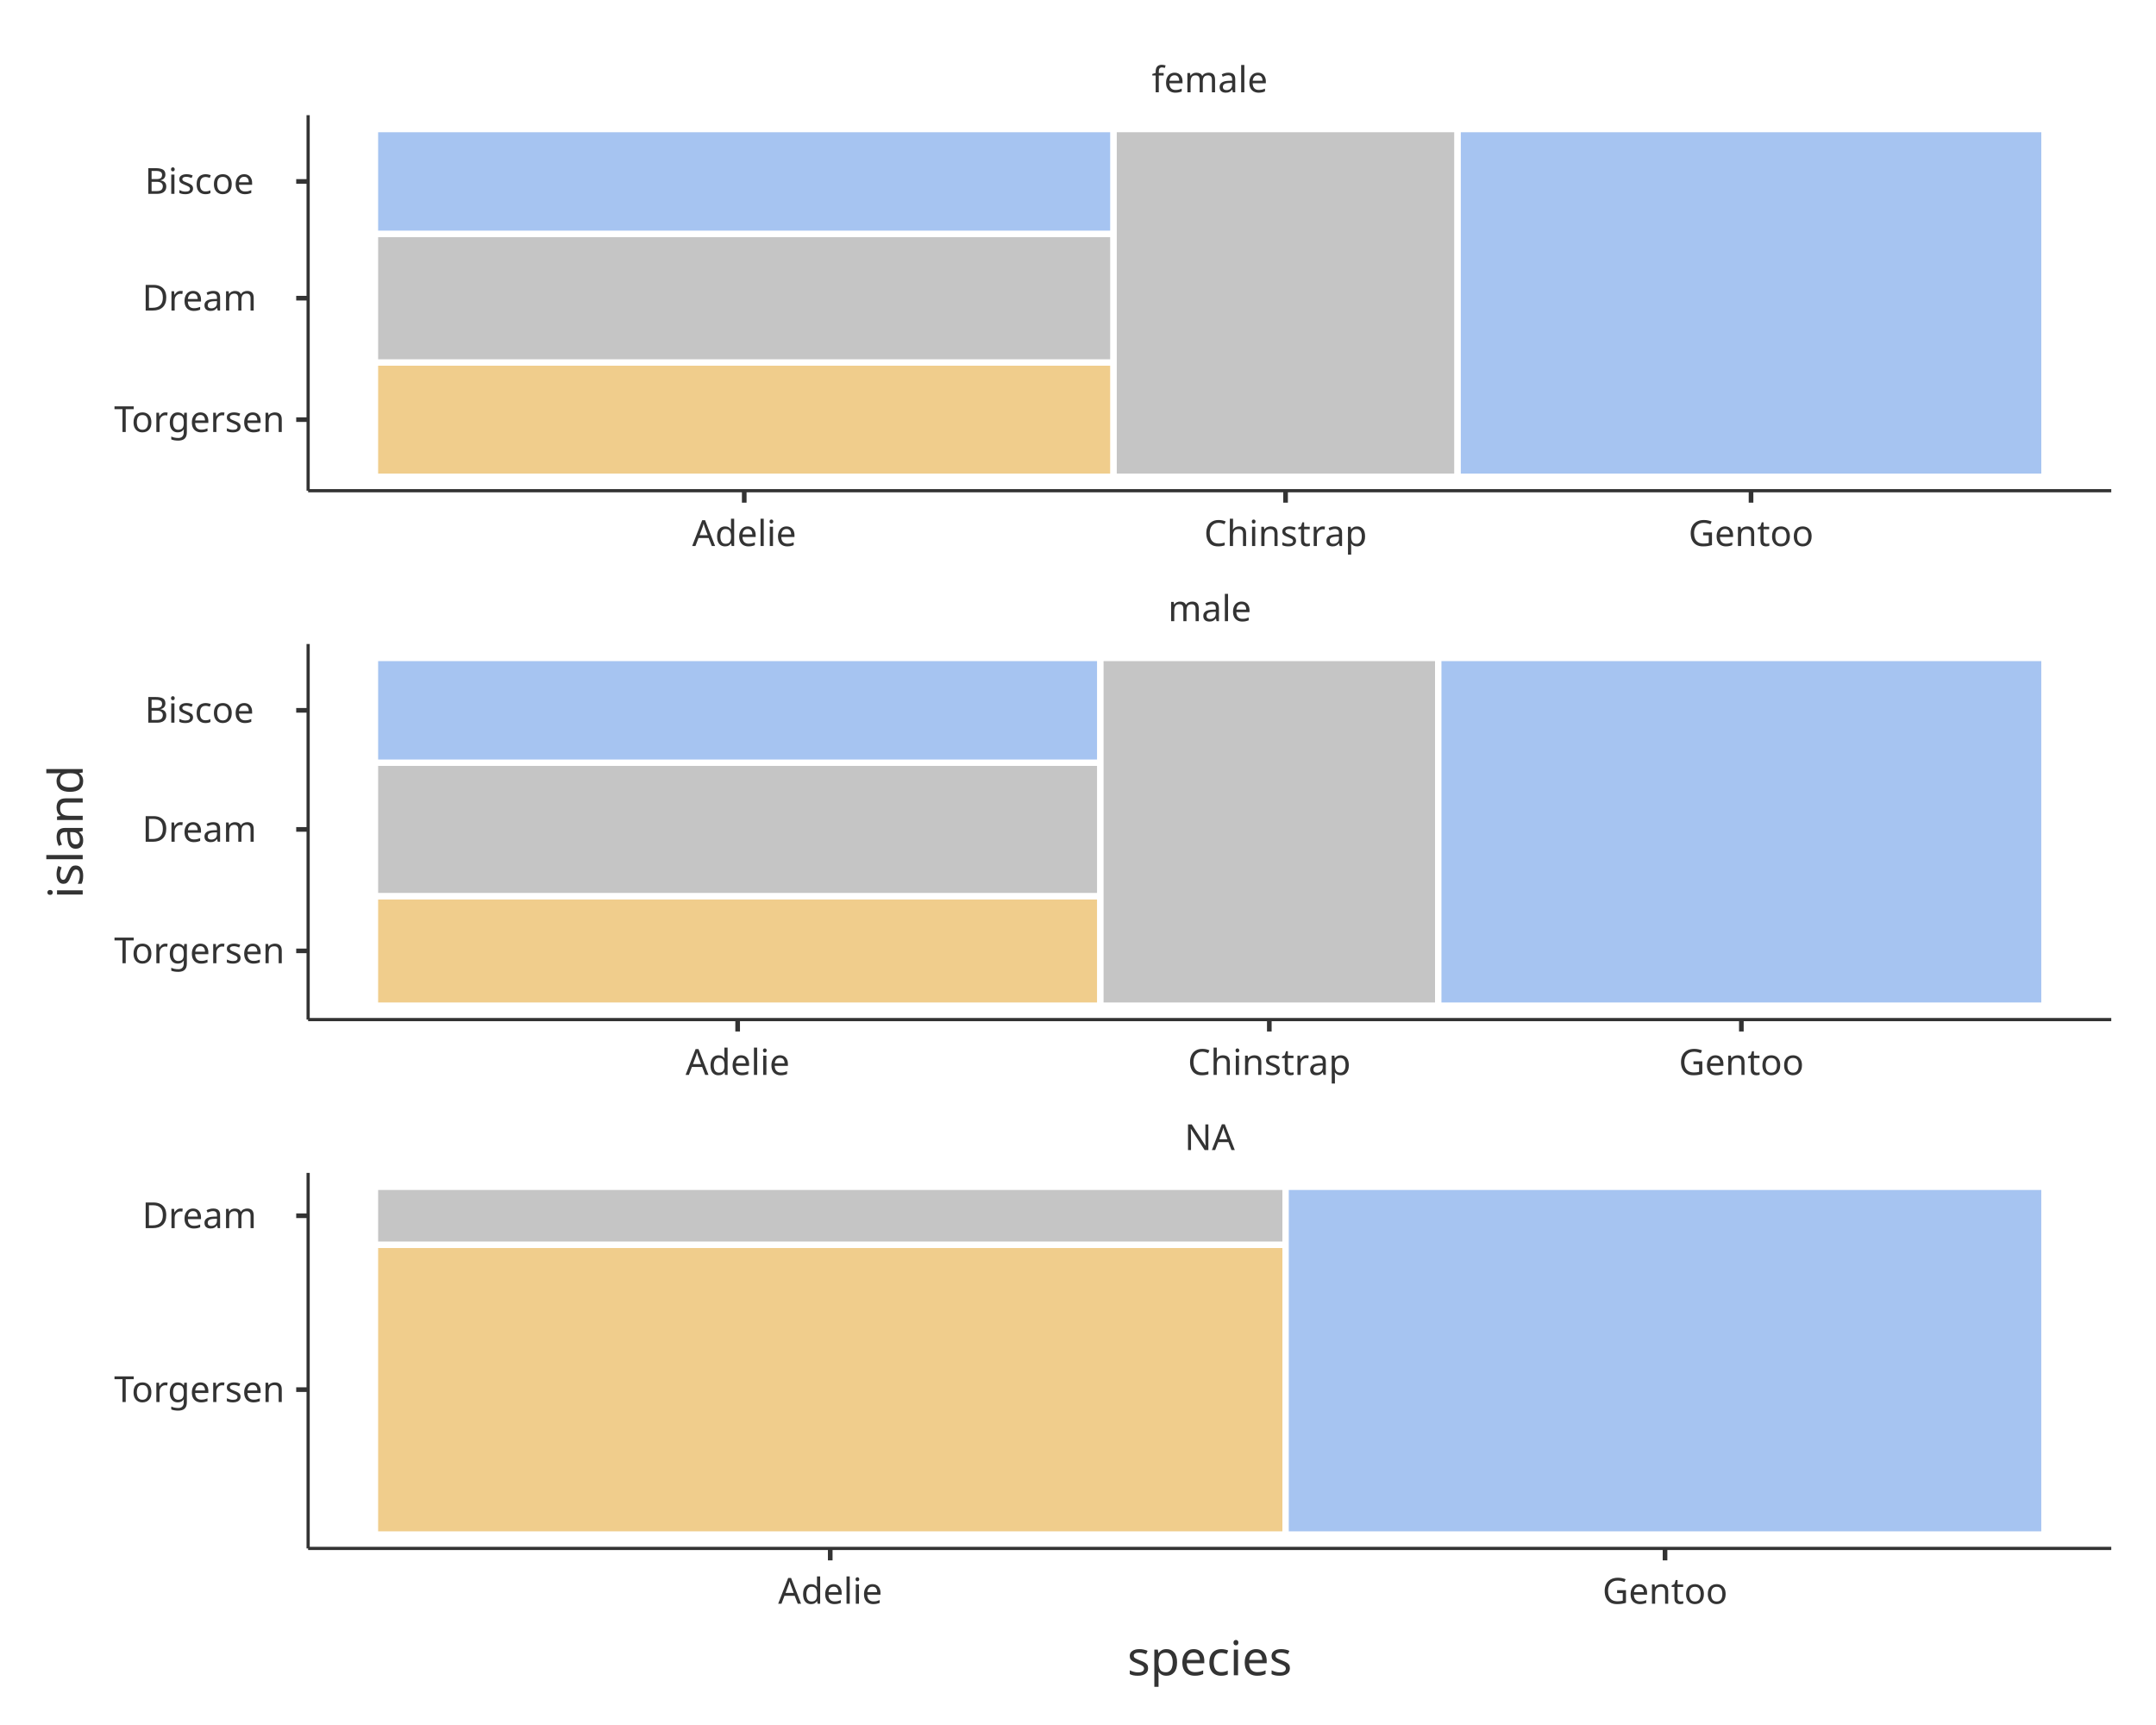
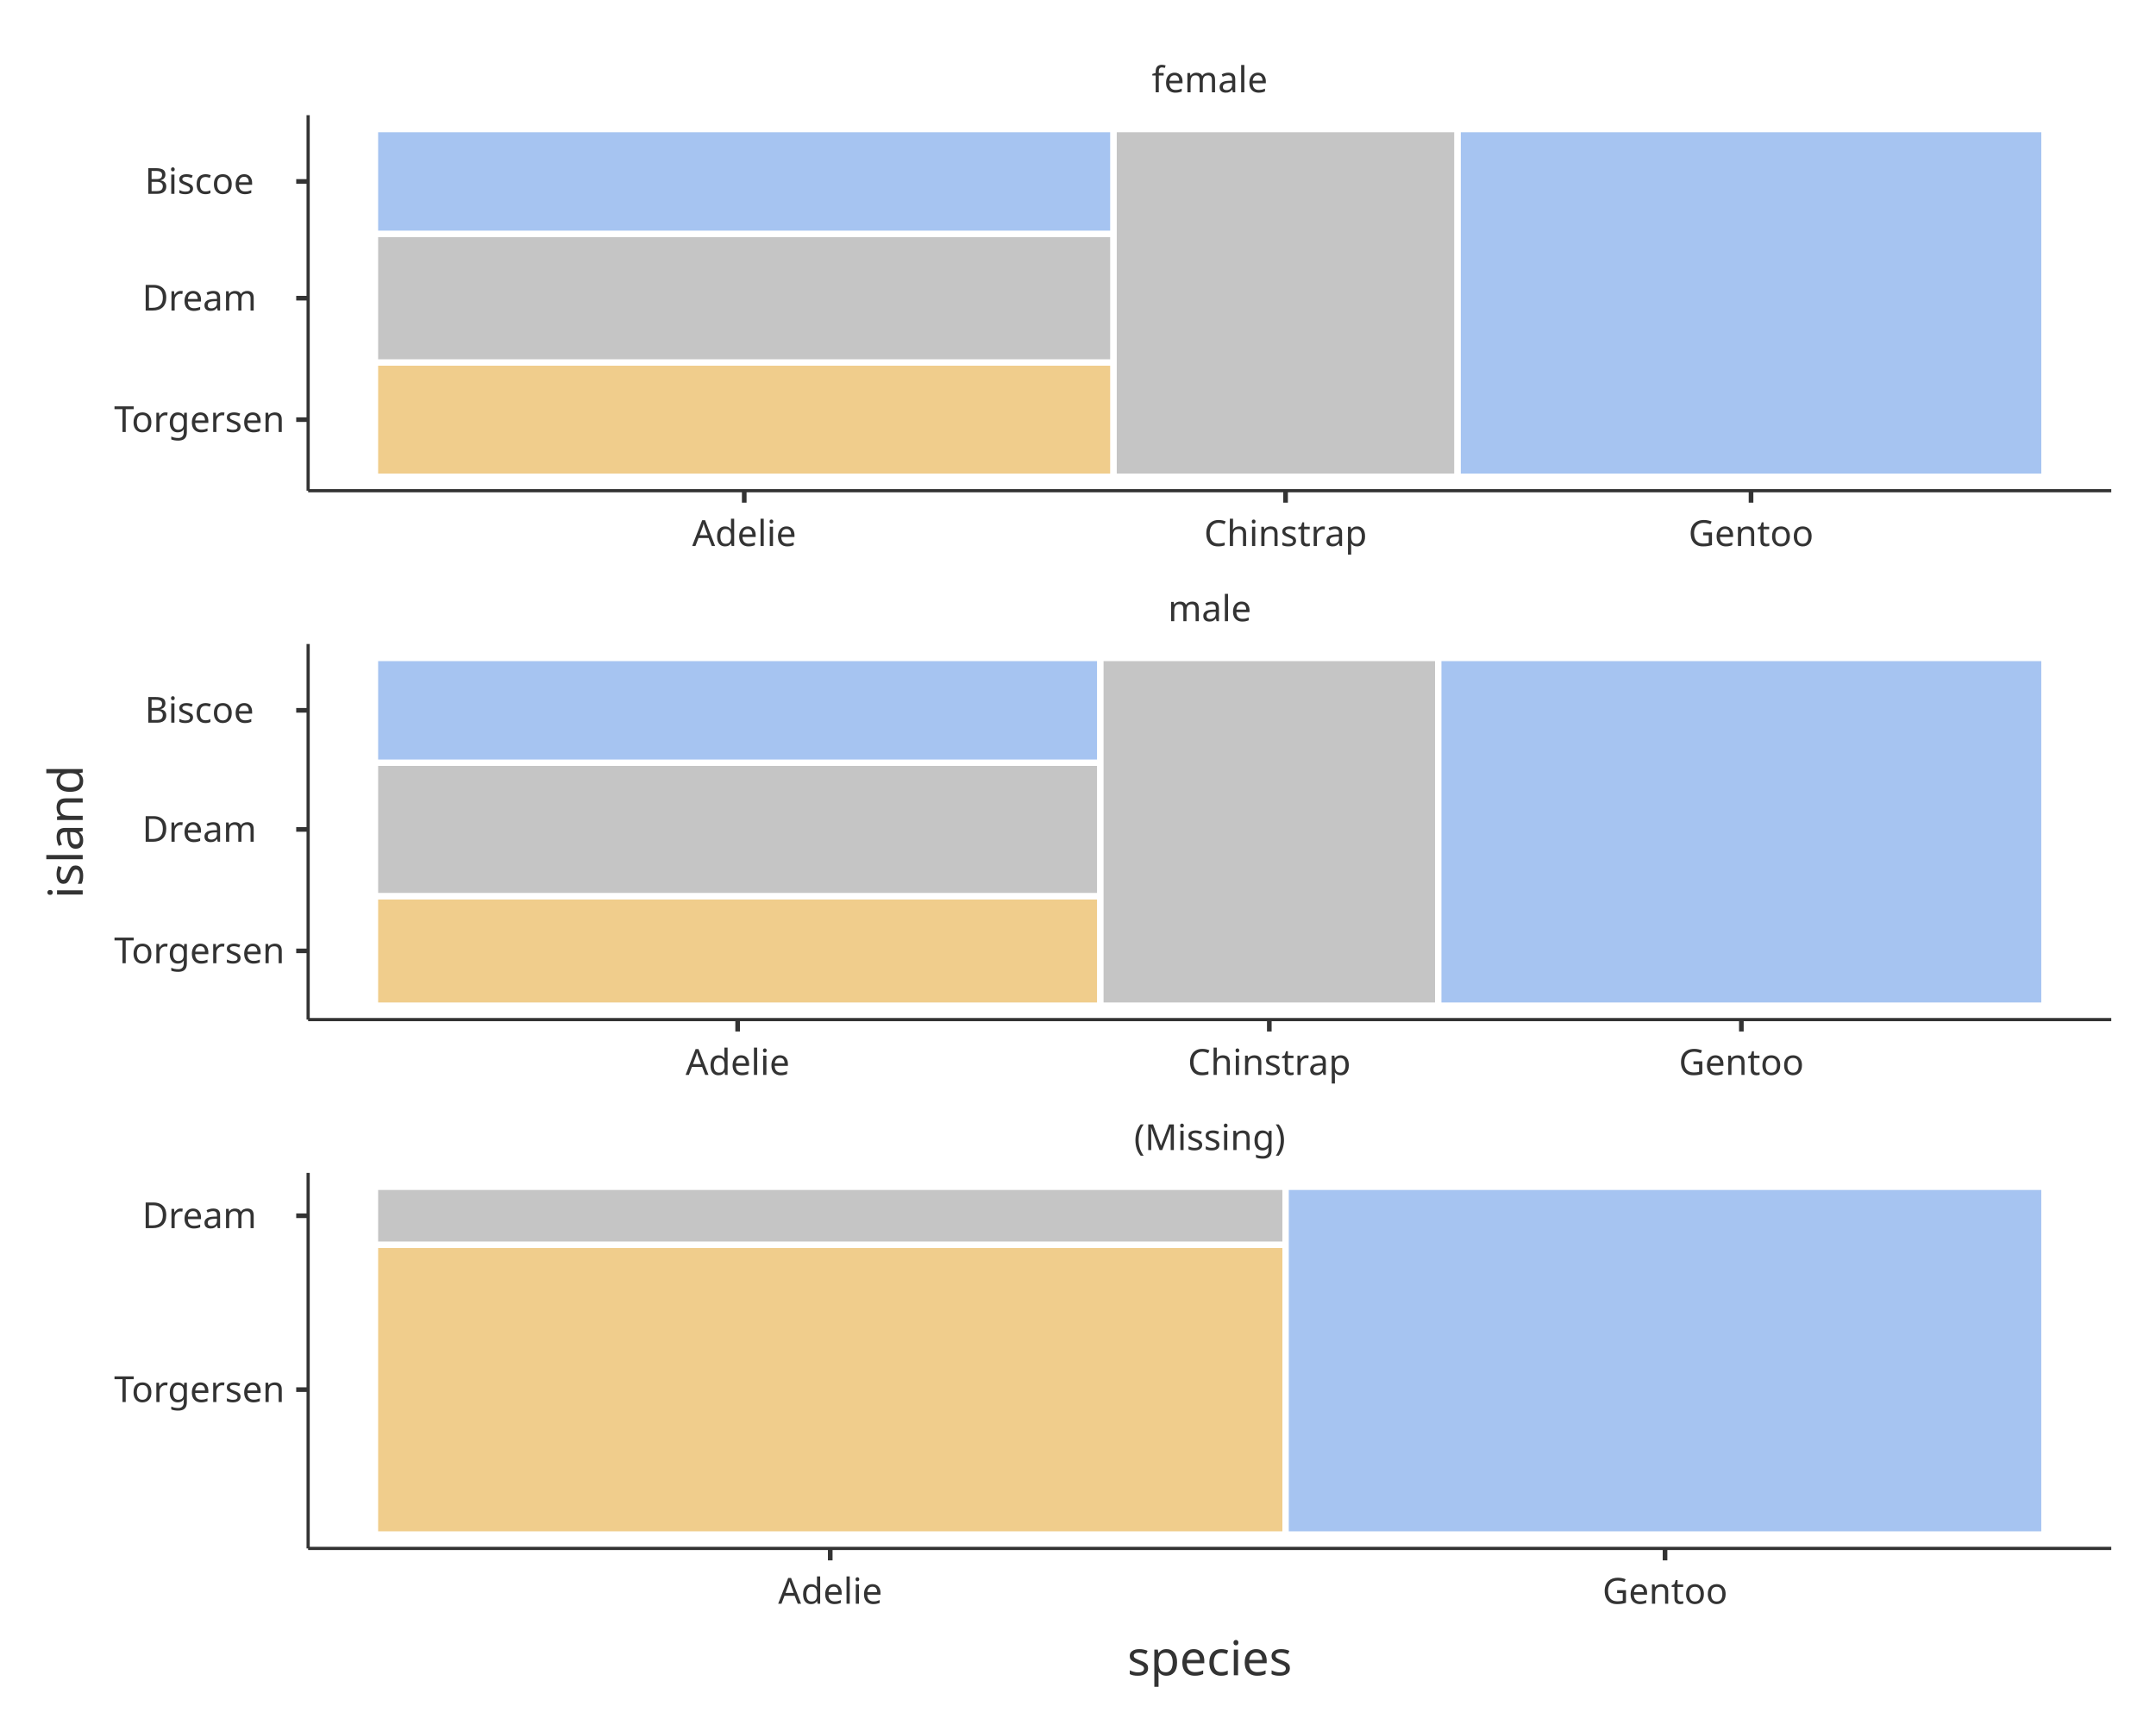
<svg xmlns="http://www.w3.org/2000/svg" class="svglite" data-engine-version="2.0" width="720.00pt" height="576.00pt" viewBox="0 0 720.00 576.00">
  <defs>
    <style type="text/css">
    .svglite line, .svglite polyline, .svglite polygon, .svglite path, .svglite rect, .svglite circle {
      fill: none;
      stroke: #000000;
      stroke-linecap: round;
      stroke-linejoin: round;
      stroke-miterlimit: 10.00;
    }
  </style>
  </defs>
  <rect width="100%" height="100%" style="stroke: none; fill: #FFFFFF;" />
  <defs>
    <clipPath id="cpMC4wMHw3MjAuMDB8MC4wMHw1NzYuMDA=">
      <rect x="0.00" y="0.00" width="720.00" height="576.00" />
    </clipPath>
  </defs>
  <g clip-path="url(#cpMC4wMHw3MjAuMDB8MC4wMHw1NzYuMDA=)">
    <rect x="0.00" y="0.00" width="720.00" height="576.00" style="stroke-width: 1.55; stroke: none;" />
  </g>
  <defs>
    <clipPath id="cpMTAyLjkwfDcwNS4wNnwzOC40NXwxNjMuODU=">
      <rect x="102.90" y="38.45" width="602.15" height="125.41" />
    </clipPath>
  </defs>
  <g clip-path="url(#cpMTAyLjkwfDcwNS4wNnwzOC40NXwxNjMuODU=)">
    <rect x="102.90" y="38.45" width="602.15" height="125.41" style="stroke-width: 1.55; stroke: none;" />
    <rect x="125.21" y="121.03" width="246.67" height="38.18" style="stroke-width: 2.13; stroke: #FFFFFF; stroke-linecap: butt; stroke-linejoin: miter; fill: #F0CD8C;" />
    <rect x="125.21" y="78.09" width="246.67" height="42.95" style="stroke-width: 2.13; stroke: #FFFFFF; stroke-linecap: butt; stroke-linejoin: miter; fill: #C5C5C5;" />
    <rect x="125.21" y="43.09" width="246.67" height="34.99" style="stroke-width: 2.13; stroke: #FFFFFF; stroke-linecap: butt; stroke-linejoin: miter; fill: #A6C4F1;" />
    <rect x="371.88" y="43.09" width="114.89" height="116.12" style="stroke-width: 2.13; stroke: #FFFFFF; stroke-linecap: butt; stroke-linejoin: miter; fill: #C5C5C5;" />
    <rect x="486.77" y="43.09" width="195.99" height="116.12" style="stroke-width: 2.13; stroke: #FFFFFF; stroke-linecap: butt; stroke-linejoin: miter; fill: #A6C4F1;" />
  </g>
  <g clip-path="url(#cpMC4wMHw3MjAuMDB8MC4wMHw1NzYuMDA=)">
</g>
  <defs>
    <clipPath id="cpMTAyLjkwfDcwNS4wNnwyMTUuMDR8MzQwLjQ1">
      <rect x="102.90" y="215.04" width="602.15" height="125.41" />
    </clipPath>
  </defs>
  <g clip-path="url(#cpMTAyLjkwfDcwNS4wNnwyMTUuMDR8MzQwLjQ1)">
    <rect x="102.90" y="215.04" width="602.15" height="125.41" style="stroke-width: 1.55; stroke: none;" />
    <rect x="125.21" y="299.22" width="242.27" height="36.59" style="stroke-width: 2.13; stroke: #FFFFFF; stroke-linecap: butt; stroke-linejoin: miter; fill: #F0CD8C;" />
    <rect x="125.21" y="254.68" width="242.27" height="44.54" style="stroke-width: 2.13; stroke: #FFFFFF; stroke-linecap: butt; stroke-linejoin: miter; fill: #C5C5C5;" />
    <rect x="125.21" y="219.69" width="242.27" height="34.99" style="stroke-width: 2.13; stroke: #FFFFFF; stroke-linecap: butt; stroke-linejoin: miter; fill: #A6C4F1;" />
    <rect x="367.47" y="219.69" width="112.84" height="116.12" style="stroke-width: 2.13; stroke: #FFFFFF; stroke-linecap: butt; stroke-linejoin: miter; fill: #C5C5C5;" />
    <rect x="480.31" y="219.69" width="202.44" height="116.12" style="stroke-width: 2.13; stroke: #FFFFFF; stroke-linecap: butt; stroke-linejoin: miter; fill: #A6C4F1;" />
  </g>
  <g clip-path="url(#cpMC4wMHw3MjAuMDB8MC4wMHw1NzYuMDA=)">
</g>
  <defs>
    <clipPath id="cpMTAyLjkwfDcwNS4wNnwzOTEuNjR8NTE3LjA0">
      <rect x="102.90" y="391.64" width="602.15" height="125.41" />
    </clipPath>
  </defs>
  <g clip-path="url(#cpMTAyLjkwfDcwNS4wNnwzOTEuNjR8NTE3LjA0)">
    <rect x="102.90" y="391.64" width="602.15" height="125.41" style="stroke-width: 1.55; stroke: none;" />
    <rect x="125.21" y="415.63" width="304.12" height="96.77" style="stroke-width: 2.13; stroke: #FFFFFF; stroke-linecap: butt; stroke-linejoin: miter; fill: #F0CD8C;" />
    <rect x="125.21" y="396.28" width="304.12" height="19.35" style="stroke-width: 2.13; stroke: #FFFFFF; stroke-linecap: butt; stroke-linejoin: miter; fill: #C5C5C5;" />
    <rect x="429.32" y="396.28" width="253.43" height="116.12" style="stroke-width: 2.13; stroke: #FFFFFF; stroke-linecap: butt; stroke-linejoin: miter; fill: #A6C4F1;" />
  </g>
  <g clip-path="url(#cpMC4wMHw3MjAuMDB8MC4wMHw1NzYuMDA=)">
</g>
  <defs>
    <clipPath id="cpMTAyLjkwfDcwNS4wNnwzNjguMTR8MzkxLjY0">
      <rect x="102.90" y="368.14" width="602.15" height="23.50" />
    </clipPath>
  </defs>
  <g clip-path="url(#cpMTAyLjkwfDcwNS4wNnwzNjguMTR8MzkxLjY0)">
    <rect x="102.90" y="368.14" width="602.15" height="23.50" style="stroke-width: 1.55; stroke: none;" />
-     <text x="403.98" y="384.02" text-anchor="middle" style="font-size: 12.00px; fill: #333333; font-family: sans;" textLength="16.68px" lengthAdjust="spacingAndGlyphs">NA</text>
+     <text x="403.98" y="384.02" text-anchor="middle" style="font-size: 12.00px; fill: #333333; font-family: sans;" textLength="48.68px" lengthAdjust="spacingAndGlyphs">(Missing)</text>
  </g>
  <g clip-path="url(#cpMC4wMHw3MjAuMDB8MC4wMHw1NzYuMDA=)">
</g>
  <defs>
    <clipPath id="cpMTAyLjkwfDcwNS4wNnwxOTEuNTR8MjE1LjA0">
      <rect x="102.90" y="191.54" width="602.15" height="23.50" />
    </clipPath>
  </defs>
  <g clip-path="url(#cpMTAyLjkwfDcwNS4wNnwxOTEuNTR8MjE1LjA0)">
    <rect x="102.90" y="191.54" width="602.15" height="23.50" style="stroke-width: 1.55; stroke: none;" />
    <text x="403.98" y="207.42" text-anchor="middle" style="font-size: 12.00px; fill: #333333; font-family: sans;" textLength="26.01px" lengthAdjust="spacingAndGlyphs">male</text>
  </g>
  <g clip-path="url(#cpMC4wMHw3MjAuMDB8MC4wMHw1NzYuMDA=)">
</g>
  <defs>
    <clipPath id="cpMTAyLjkwfDcwNS4wNnwxNC45NHwzOC40NQ==">
      <rect x="102.90" y="14.94" width="602.15" height="23.50" />
    </clipPath>
  </defs>
  <g clip-path="url(#cpMTAyLjkwfDcwNS4wNnwxNC45NHwzOC40NQ==)">
    <rect x="102.90" y="14.94" width="602.15" height="23.50" style="stroke-width: 1.55; stroke: none;" />
    <text x="403.98" y="30.82" text-anchor="middle" style="font-size: 12.00px; fill: #333333; font-family: sans;" textLength="36.02px" lengthAdjust="spacingAndGlyphs">female</text>
  </g>
  <g clip-path="url(#cpMC4wMHw3MjAuMDB8MC4wMHw1NzYuMDA=)">
    <polyline points="102.90,517.04 705.06,517.04 " style="stroke-width: 1.07; stroke: #333333; stroke-linecap: butt;" />
    <polyline points="277.26,521.03 277.26,517.04 " style="stroke-width: 1.55; stroke: #333333; stroke-linecap: butt;" />
    <polyline points="556.04,521.03 556.04,517.04 " style="stroke-width: 1.55; stroke: #333333; stroke-linecap: butt;" />
    <text x="277.26" y="535.51" text-anchor="middle" style="font-size: 12.00px; fill: #333333; font-family: sans;" textLength="33.36px" lengthAdjust="spacingAndGlyphs">Adelie</text>
    <text x="556.04" y="535.51" text-anchor="middle" style="font-size: 12.00px; fill: #333333; font-family: sans;" textLength="39.37px" lengthAdjust="spacingAndGlyphs">Gentoo</text>
    <polyline points="102.90,340.45 705.06,340.45 " style="stroke-width: 1.07; stroke: #333333; stroke-linecap: butt;" />
    <polyline points="246.34,344.43 246.34,340.45 " style="stroke-width: 1.55; stroke: #333333; stroke-linecap: butt;" />
    <polyline points="423.89,344.43 423.89,340.45 " style="stroke-width: 1.55; stroke: #333333; stroke-linecap: butt;" />
    <polyline points="581.53,344.43 581.53,340.45 " style="stroke-width: 1.55; stroke: #333333; stroke-linecap: butt;" />
    <text x="246.34" y="358.92" text-anchor="middle" style="font-size: 12.00px; fill: #333333; font-family: sans;" textLength="33.36px" lengthAdjust="spacingAndGlyphs">Adelie</text>
    <text x="423.89" y="358.92" text-anchor="middle" style="font-size: 12.00px; fill: #333333; font-family: sans;" textLength="51.36px" lengthAdjust="spacingAndGlyphs">Chinstrap</text>
    <text x="581.53" y="358.92" text-anchor="middle" style="font-size: 12.00px; fill: #333333; font-family: sans;" textLength="39.37px" lengthAdjust="spacingAndGlyphs">Gentoo</text>
    <polyline points="102.90,163.85 705.06,163.85 " style="stroke-width: 1.07; stroke: #333333; stroke-linecap: butt;" />
    <polyline points="248.54,167.84 248.54,163.85 " style="stroke-width: 1.55; stroke: #333333; stroke-linecap: butt;" />
    <polyline points="429.32,167.84 429.32,163.85 " style="stroke-width: 1.55; stroke: #333333; stroke-linecap: butt;" />
    <polyline points="584.76,167.84 584.76,163.85 " style="stroke-width: 1.55; stroke: #333333; stroke-linecap: butt;" />
    <text x="248.54" y="182.32" text-anchor="middle" style="font-size: 12.00px; fill: #333333; font-family: sans;" textLength="33.36px" lengthAdjust="spacingAndGlyphs">Adelie</text>
    <text x="429.32" y="182.32" text-anchor="middle" style="font-size: 12.00px; fill: #333333; font-family: sans;" textLength="51.36px" lengthAdjust="spacingAndGlyphs">Chinstrap</text>
    <text x="584.76" y="182.32" text-anchor="middle" style="font-size: 12.00px; fill: #333333; font-family: sans;" textLength="39.37px" lengthAdjust="spacingAndGlyphs">Gentoo</text>
    <polyline points="102.90,163.85 102.90,38.45 " style="stroke-width: 1.07; stroke: #333333; stroke-linecap: butt;" />
    <text x="66.59" y="144.25" text-anchor="middle" style="font-size: 12.00px; fill: #333333; font-family: sans;" textLength="54.70px" lengthAdjust="spacingAndGlyphs">Torgersen</text>
    <text x="66.59" y="103.69" text-anchor="middle" style="font-size: 12.00px; fill: #333333; font-family: sans;" textLength="36.01px" lengthAdjust="spacingAndGlyphs">Dream</text>
    <text x="66.59" y="64.72" text-anchor="middle" style="font-size: 12.00px; fill: #333333; font-family: sans;" textLength="36.03px" lengthAdjust="spacingAndGlyphs">Biscoe</text>
    <polyline points="98.92,140.12 102.90,140.12 " style="stroke-width: 1.55; stroke: #333333; stroke-linecap: butt;" />
    <polyline points="98.92,99.56 102.90,99.56 " style="stroke-width: 1.55; stroke: #333333; stroke-linecap: butt;" />
    <polyline points="98.92,60.59 102.90,60.59 " style="stroke-width: 1.55; stroke: #333333; stroke-linecap: butt;" />
    <polyline points="102.90,340.45 102.90,215.04 " style="stroke-width: 1.07; stroke: #333333; stroke-linecap: butt;" />
    <text x="66.59" y="321.64" text-anchor="middle" style="font-size: 12.00px; fill: #333333; font-family: sans;" textLength="54.70px" lengthAdjust="spacingAndGlyphs">Torgersen</text>
    <text x="66.59" y="281.08" text-anchor="middle" style="font-size: 12.00px; fill: #333333; font-family: sans;" textLength="36.01px" lengthAdjust="spacingAndGlyphs">Dream</text>
    <text x="66.59" y="241.31" text-anchor="middle" style="font-size: 12.00px; fill: #333333; font-family: sans;" textLength="36.03px" lengthAdjust="spacingAndGlyphs">Biscoe</text>
    <polyline points="98.92,317.51 102.90,317.51 " style="stroke-width: 1.55; stroke: #333333; stroke-linecap: butt;" />
    <polyline points="98.92,276.95 102.90,276.95 " style="stroke-width: 1.55; stroke: #333333; stroke-linecap: butt;" />
    <polyline points="98.92,237.18 102.90,237.18 " style="stroke-width: 1.55; stroke: #333333; stroke-linecap: butt;" />
    <polyline points="102.90,517.04 102.90,391.64 " style="stroke-width: 1.07; stroke: #333333; stroke-linecap: butt;" />
    <text x="66.59" y="468.15" text-anchor="middle" style="font-size: 12.00px; fill: #333333; font-family: sans;" textLength="54.70px" lengthAdjust="spacingAndGlyphs">Torgersen</text>
    <text x="66.59" y="410.09" text-anchor="middle" style="font-size: 12.00px; fill: #333333; font-family: sans;" textLength="36.01px" lengthAdjust="spacingAndGlyphs">Dream</text>
    <polyline points="98.92,464.02 102.90,464.02 " style="stroke-width: 1.55; stroke: #333333; stroke-linecap: butt;" />
    <polyline points="98.92,405.96 102.90,405.96 " style="stroke-width: 1.55; stroke: #333333; stroke-linecap: butt;" />
    <text x="403.98" y="559.40" text-anchor="middle" style="font-size: 16.00px; fill: #333333; font-family: sans;" textLength="54.27px" lengthAdjust="spacingAndGlyphs">species</text>
    <text transform="translate(27.62,277.75) rotate(-90)" text-anchor="middle" style="font-size: 16.00px; fill: #333333; font-family: sans;" textLength="41.81px" lengthAdjust="spacingAndGlyphs">island</text>
  </g>
</svg>
